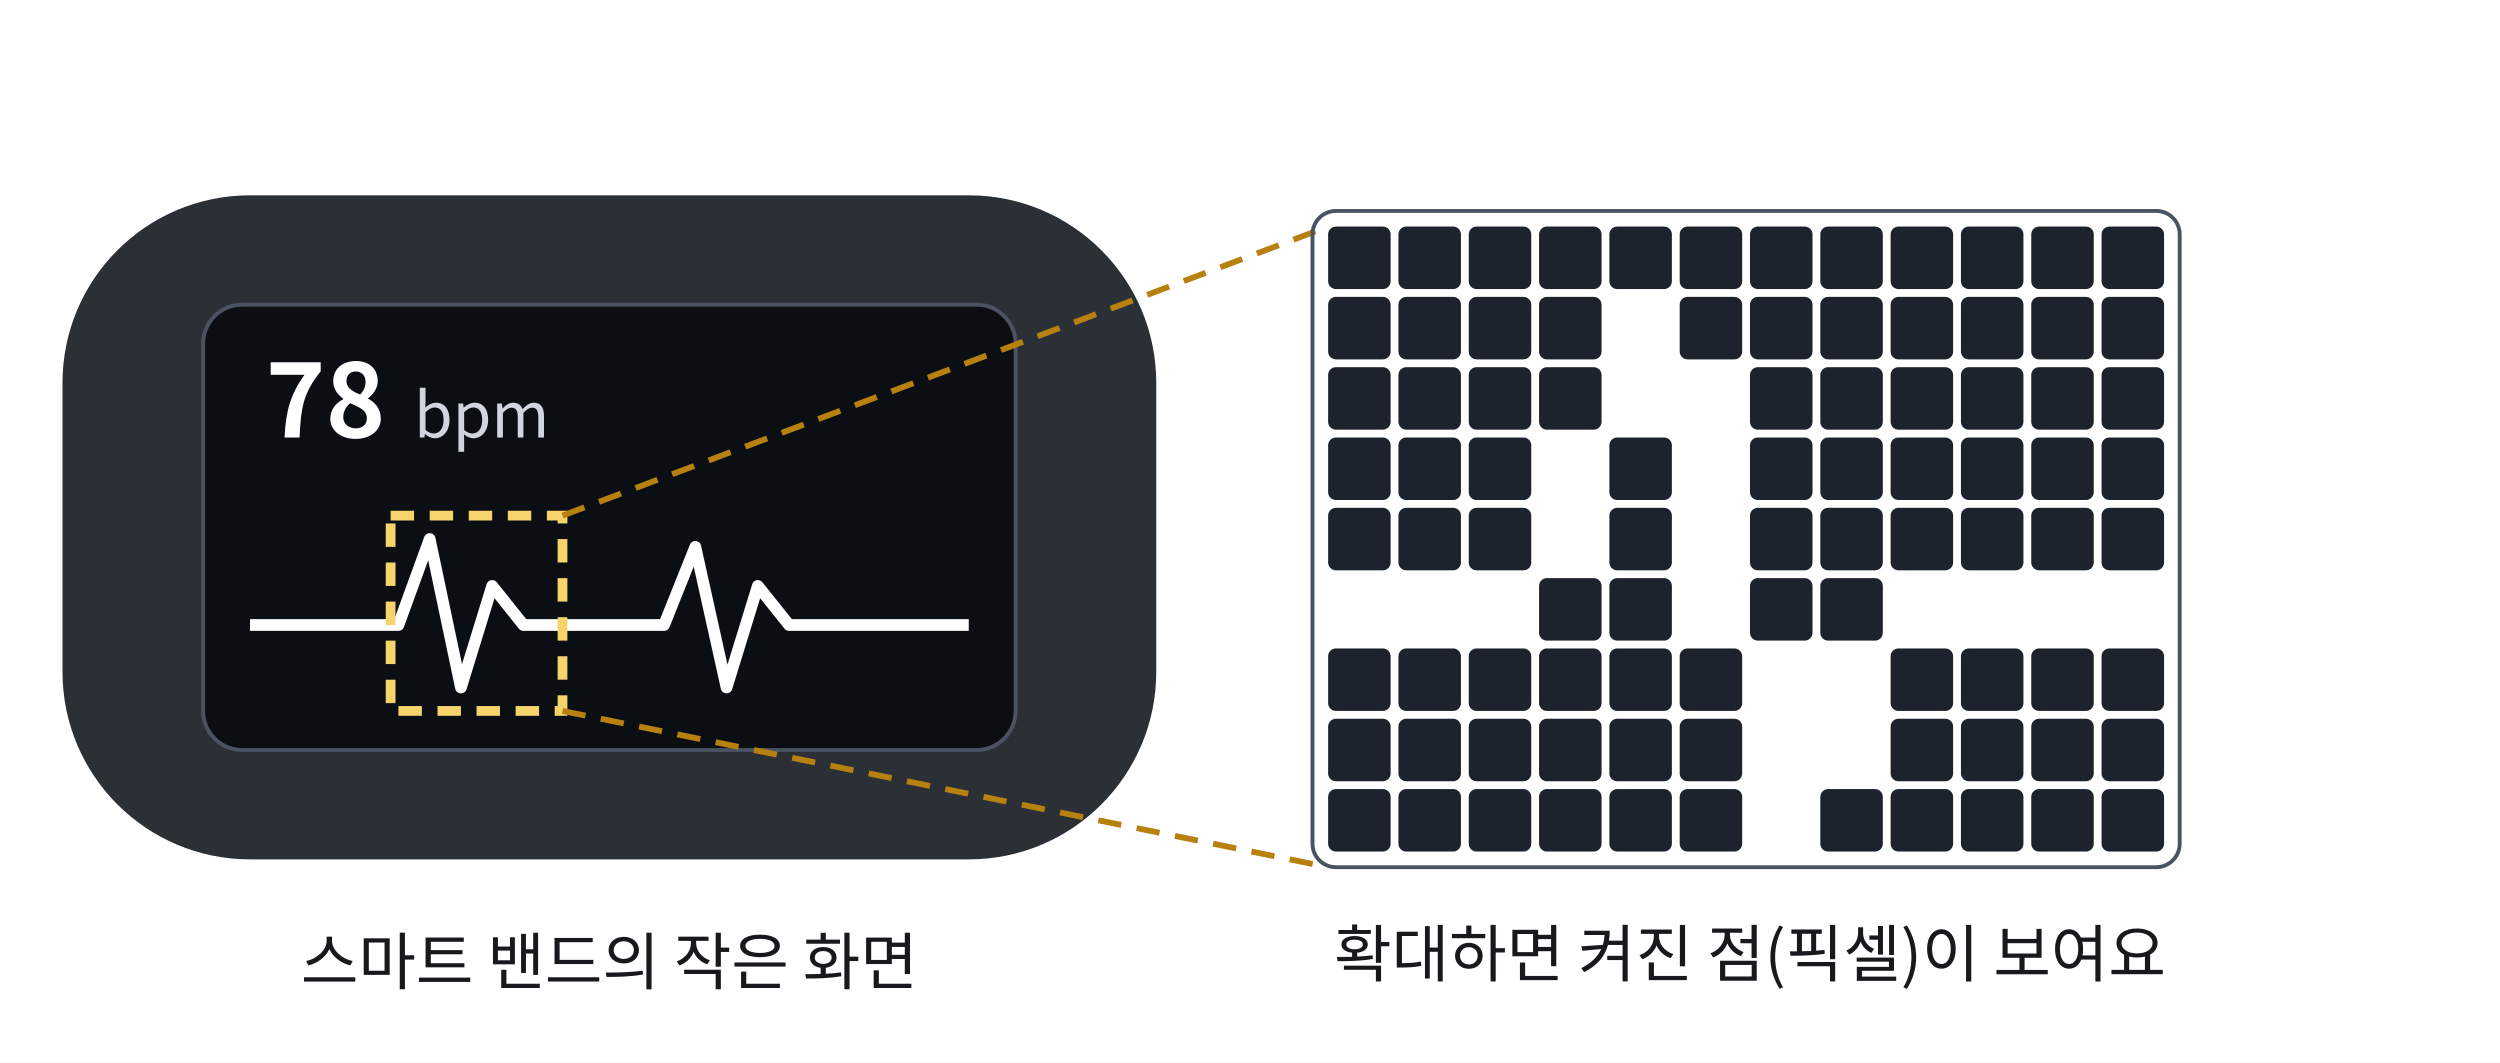
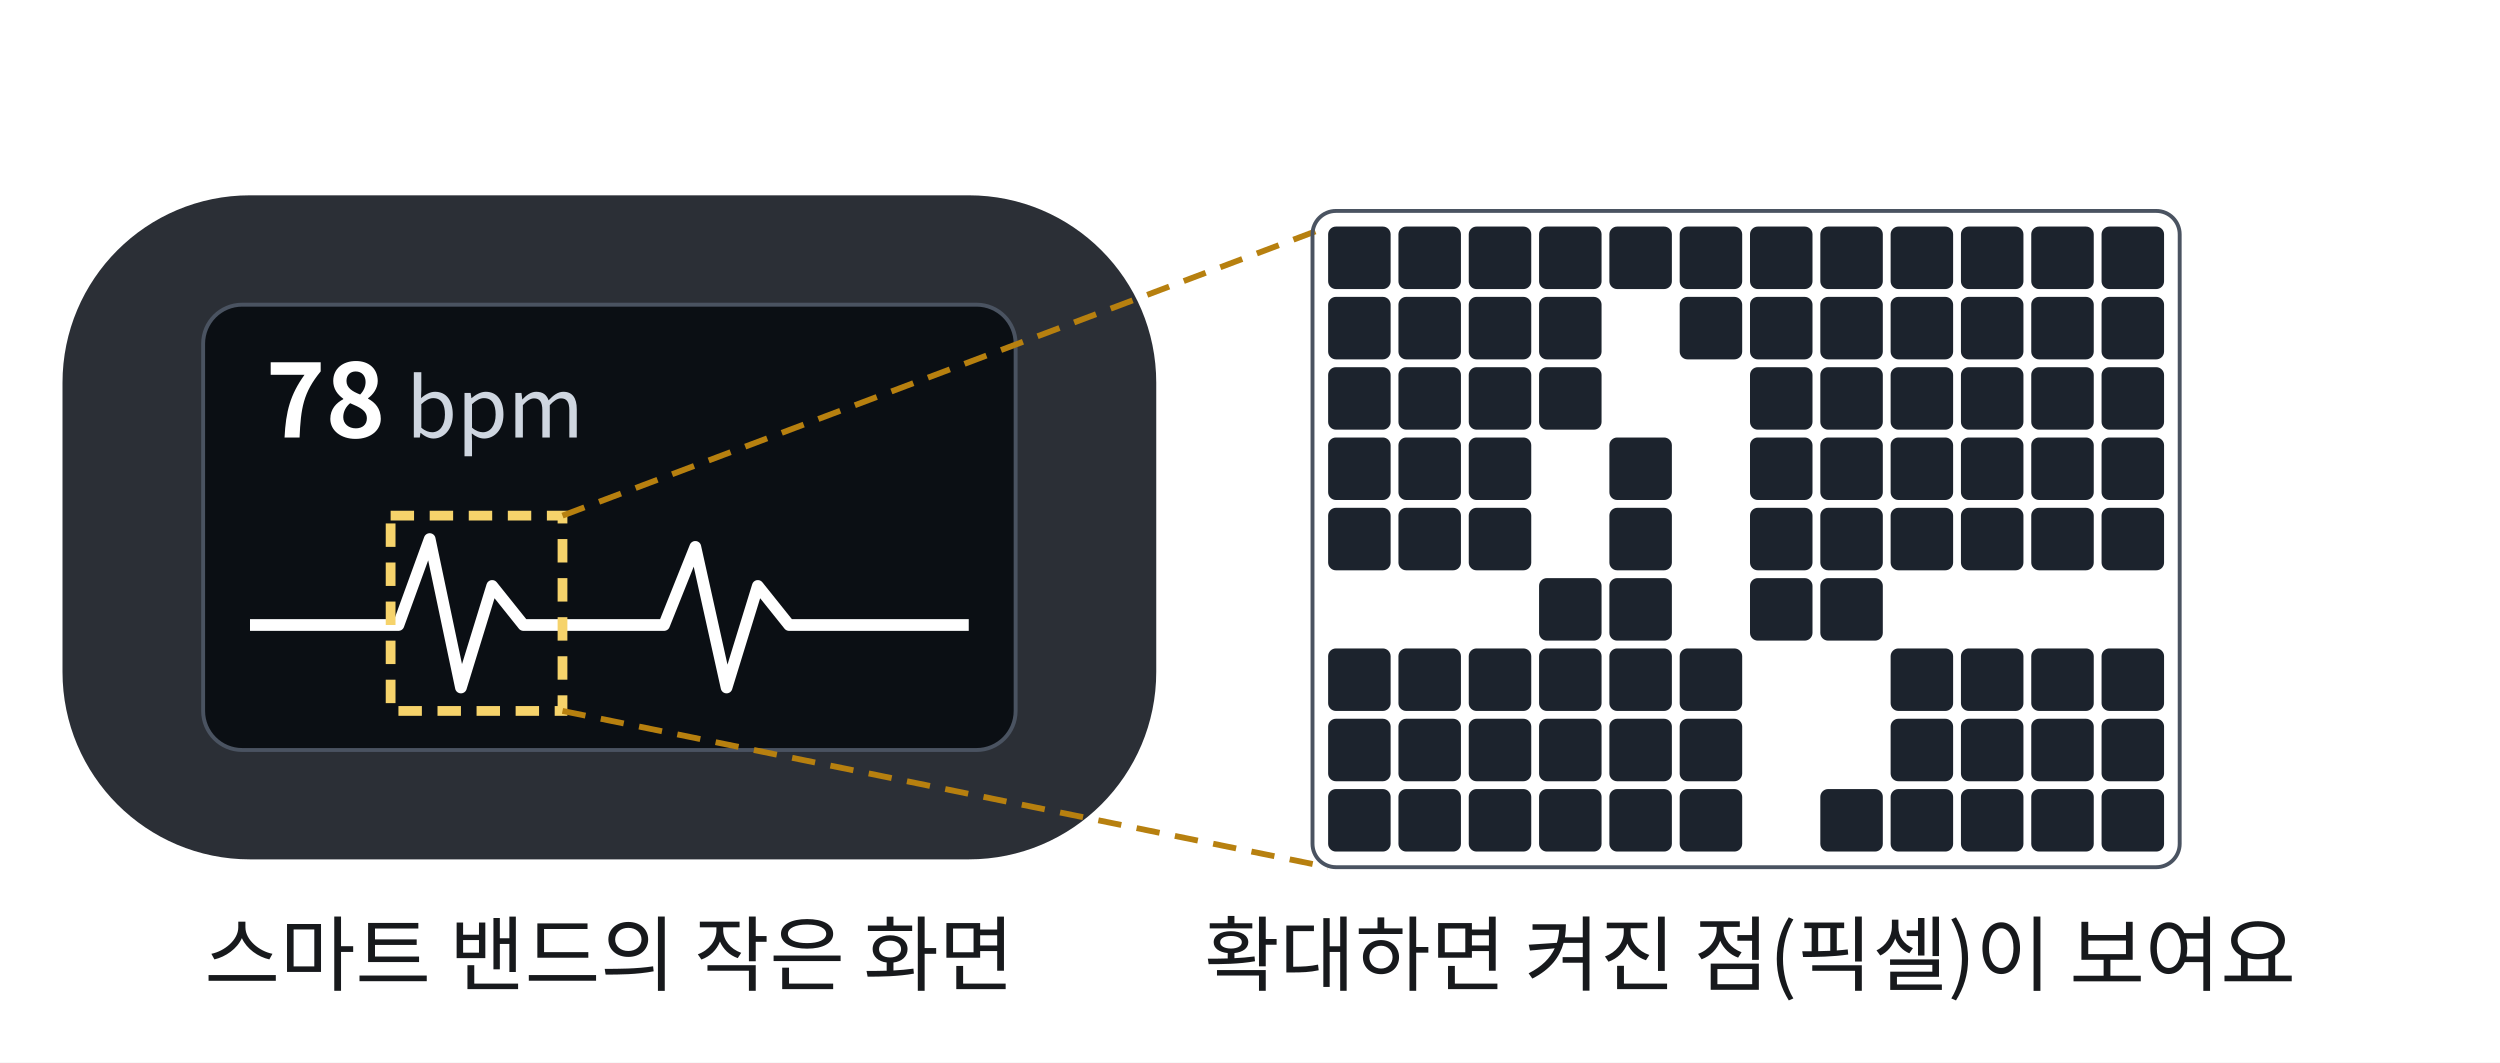
<svg xmlns="http://www.w3.org/2000/svg" viewBox="0 0 640 272" width="640" height="272" role="img" aria-labelledby="title desc">
  <rect width="640" height="272" fill="#ffffff" />
  <g font-family="'Pretendard', 'Apple SD Gothic Neo', 'Malgun Gothic', 'Noto Sans KR', 'Noto Sans CJK KR', sans-serif">
    <rect x="16" y="50" width="280" height="170" rx="48" fill="#2b2f36" />
    <rect x="52" y="78" width="208" height="114" rx="10" fill="#0b0f14" stroke="#4a5361" />
    <text x="68" y="112" font-size="26" font-weight="700" fill="#ffffff">78</text>
-     <text x="106" y="112" font-size="16" fill="#cfd6e0">bpm</text>
+     <text x="104" y="112" font-size="21" fill="#cfd6e0">bpm</text>
    <polyline points="64,160 92,160 102,160 110,138 118,176 126,150 134,160 170,160 178,140 186,176 194,150 202,160 248,160" fill="none" stroke="#ffffff" stroke-width="3" stroke-linejoin="round" />
    <rect x="100" y="132" width="44" height="50" fill="none" stroke="#f6d36b" stroke-width="2.5" stroke-dasharray="6 4" />
    <line x1="144" y1="132" x2="340" y2="58" stroke="#b7800f" stroke-width="1.5" stroke-dasharray="6 4" />
    <line x1="144" y1="182" x2="340" y2="222" stroke="#b7800f" stroke-width="1.5" stroke-dasharray="6 4" />
    <rect x="340" y="58" width="16" height="16" rx="2" fill="#1c232d" />
    <rect x="358" y="58" width="16" height="16" rx="2" fill="#1c232d" />
    <rect x="376" y="58" width="16" height="16" rx="2" fill="#1c232d" />
    <rect x="394" y="58" width="16" height="16" rx="2" fill="#1c232d" />
    <rect x="412" y="58" width="16" height="16" rx="2" fill="#1c232d" />
    <rect x="430" y="58" width="16" height="16" rx="2" fill="#1c232d" />
    <rect x="448" y="58" width="16" height="16" rx="2" fill="#1c232d" />
    <rect x="466" y="58" width="16" height="16" rx="2" fill="#1c232d" />
    <rect x="484" y="58" width="16" height="16" rx="2" fill="#1c232d" />
    <rect x="502" y="58" width="16" height="16" rx="2" fill="#1c232d" />
    <rect x="520" y="58" width="16" height="16" rx="2" fill="#1c232d" />
    <rect x="538" y="58" width="16" height="16" rx="2" fill="#1c232d" />
    <rect x="340" y="76" width="16" height="16" rx="2" fill="#1c232d" />
    <rect x="358" y="76" width="16" height="16" rx="2" fill="#1c232d" />
    <rect x="376" y="76" width="16" height="16" rx="2" fill="#1c232d" />
    <rect x="394" y="76" width="16" height="16" rx="2" fill="#1c232d" />
    <rect x="412" y="76" width="16" height="16" rx="2" fill="#ffffff" />
    <rect x="430" y="76" width="16" height="16" rx="2" fill="#1c232d" />
    <rect x="448" y="76" width="16" height="16" rx="2" fill="#1c232d" />
    <rect x="466" y="76" width="16" height="16" rx="2" fill="#1c232d" />
    <rect x="484" y="76" width="16" height="16" rx="2" fill="#1c232d" />
    <rect x="502" y="76" width="16" height="16" rx="2" fill="#1c232d" />
    <rect x="520" y="76" width="16" height="16" rx="2" fill="#1c232d" />
    <rect x="538" y="76" width="16" height="16" rx="2" fill="#1c232d" />
    <rect x="340" y="94" width="16" height="16" rx="2" fill="#1c232d" />
    <rect x="358" y="94" width="16" height="16" rx="2" fill="#1c232d" />
    <rect x="376" y="94" width="16" height="16" rx="2" fill="#1c232d" />
    <rect x="394" y="94" width="16" height="16" rx="2" fill="#1c232d" />
    <rect x="412" y="94" width="16" height="16" rx="2" fill="#ffffff" />
    <rect x="430" y="94" width="16" height="16" rx="2" fill="#ffffff" />
    <rect x="448" y="94" width="16" height="16" rx="2" fill="#1c232d" />
    <rect x="466" y="94" width="16" height="16" rx="2" fill="#1c232d" />
    <rect x="484" y="94" width="16" height="16" rx="2" fill="#1c232d" />
    <rect x="502" y="94" width="16" height="16" rx="2" fill="#1c232d" />
    <rect x="520" y="94" width="16" height="16" rx="2" fill="#1c232d" />
    <rect x="538" y="94" width="16" height="16" rx="2" fill="#1c232d" />
    <rect x="340" y="112" width="16" height="16" rx="2" fill="#1c232d" />
    <rect x="358" y="112" width="16" height="16" rx="2" fill="#1c232d" />
    <rect x="376" y="112" width="16" height="16" rx="2" fill="#1c232d" />
    <rect x="394" y="112" width="16" height="16" rx="2" fill="#ffffff" />
    <rect x="412" y="112" width="16" height="16" rx="2" fill="#1c232d" />
    <rect x="430" y="112" width="16" height="16" rx="2" fill="#ffffff" />
    <rect x="448" y="112" width="16" height="16" rx="2" fill="#1c232d" />
    <rect x="466" y="112" width="16" height="16" rx="2" fill="#1c232d" />
    <rect x="484" y="112" width="16" height="16" rx="2" fill="#1c232d" />
    <rect x="502" y="112" width="16" height="16" rx="2" fill="#1c232d" />
    <rect x="520" y="112" width="16" height="16" rx="2" fill="#1c232d" />
    <rect x="538" y="112" width="16" height="16" rx="2" fill="#1c232d" />
    <rect x="340" y="130" width="16" height="16" rx="2" fill="#1c232d" />
    <rect x="358" y="130" width="16" height="16" rx="2" fill="#1c232d" />
    <rect x="376" y="130" width="16" height="16" rx="2" fill="#1c232d" />
    <rect x="394" y="130" width="16" height="16" rx="2" fill="#ffffff" />
    <rect x="412" y="130" width="16" height="16" rx="2" fill="#1c232d" />
    <rect x="430" y="130" width="16" height="16" rx="2" fill="#ffffff" />
    <rect x="448" y="130" width="16" height="16" rx="2" fill="#1c232d" />
    <rect x="466" y="130" width="16" height="16" rx="2" fill="#1c232d" />
    <rect x="484" y="130" width="16" height="16" rx="2" fill="#1c232d" />
    <rect x="502" y="130" width="16" height="16" rx="2" fill="#1c232d" />
    <rect x="520" y="130" width="16" height="16" rx="2" fill="#1c232d" />
    <rect x="538" y="130" width="16" height="16" rx="2" fill="#1c232d" />
    <rect x="340" y="148" width="16" height="16" rx="2" fill="#ffffff" />
    <rect x="358" y="148" width="16" height="16" rx="2" fill="#ffffff" />
    <rect x="376" y="148" width="16" height="16" rx="2" fill="#ffffff" />
    <rect x="394" y="148" width="16" height="16" rx="2" fill="#1c232d" />
    <rect x="412" y="148" width="16" height="16" rx="2" fill="#1c232d" />
    <rect x="430" y="148" width="16" height="16" rx="2" fill="#ffffff" />
    <rect x="448" y="148" width="16" height="16" rx="2" fill="#1c232d" />
    <rect x="466" y="148" width="16" height="16" rx="2" fill="#1c232d" />
    <rect x="484" y="148" width="16" height="16" rx="2" fill="#ffffff" />
    <rect x="502" y="148" width="16" height="16" rx="2" fill="#ffffff" />
    <rect x="520" y="148" width="16" height="16" rx="2" fill="#ffffff" />
    <rect x="538" y="148" width="16" height="16" rx="2" fill="#ffffff" />
    <rect x="340" y="166" width="16" height="16" rx="2" fill="#1c232d" />
    <rect x="358" y="166" width="16" height="16" rx="2" fill="#1c232d" />
    <rect x="376" y="166" width="16" height="16" rx="2" fill="#1c232d" />
    <rect x="394" y="166" width="16" height="16" rx="2" fill="#1c232d" />
    <rect x="412" y="166" width="16" height="16" rx="2" fill="#1c232d" />
    <rect x="430" y="166" width="16" height="16" rx="2" fill="#1c232d" />
    <rect x="448" y="166" width="16" height="16" rx="2" fill="#ffffff" />
    <rect x="466" y="166" width="16" height="16" rx="2" fill="#ffffff" />
    <rect x="484" y="166" width="16" height="16" rx="2" fill="#1c232d" />
    <rect x="502" y="166" width="16" height="16" rx="2" fill="#1c232d" />
    <rect x="520" y="166" width="16" height="16" rx="2" fill="#1c232d" />
    <rect x="538" y="166" width="16" height="16" rx="2" fill="#1c232d" />
    <rect x="340" y="184" width="16" height="16" rx="2" fill="#1c232d" />
    <rect x="358" y="184" width="16" height="16" rx="2" fill="#1c232d" />
    <rect x="376" y="184" width="16" height="16" rx="2" fill="#1c232d" />
    <rect x="394" y="184" width="16" height="16" rx="2" fill="#1c232d" />
    <rect x="412" y="184" width="16" height="16" rx="2" fill="#1c232d" />
    <rect x="430" y="184" width="16" height="16" rx="2" fill="#1c232d" />
    <rect x="448" y="184" width="16" height="16" rx="2" fill="#ffffff" />
    <rect x="466" y="184" width="16" height="16" rx="2" fill="#ffffff" />
    <rect x="484" y="184" width="16" height="16" rx="2" fill="#1c232d" />
    <rect x="502" y="184" width="16" height="16" rx="2" fill="#1c232d" />
    <rect x="520" y="184" width="16" height="16" rx="2" fill="#1c232d" />
    <rect x="538" y="184" width="16" height="16" rx="2" fill="#1c232d" />
    <rect x="340" y="202" width="16" height="16" rx="2" fill="#1c232d" />
    <rect x="358" y="202" width="16" height="16" rx="2" fill="#1c232d" />
    <rect x="376" y="202" width="16" height="16" rx="2" fill="#1c232d" />
    <rect x="394" y="202" width="16" height="16" rx="2" fill="#1c232d" />
    <rect x="412" y="202" width="16" height="16" rx="2" fill="#1c232d" />
    <rect x="430" y="202" width="16" height="16" rx="2" fill="#1c232d" />
    <rect x="448" y="202" width="16" height="16" rx="2" fill="#ffffff" />
    <rect x="466" y="202" width="16" height="16" rx="2" fill="#1c232d" />
    <rect x="484" y="202" width="16" height="16" rx="2" fill="#1c232d" />
    <rect x="502" y="202" width="16" height="16" rx="2" fill="#1c232d" />
    <rect x="520" y="202" width="16" height="16" rx="2" fill="#1c232d" />
    <rect x="538" y="202" width="16" height="16" rx="2" fill="#1c232d" />
    <rect x="336" y="54" width="222" height="168" rx="6" fill="none" stroke="#4a5361" />
-     <text x="448" y="250" font-size="16" fill="#17191c" text-anchor="middle">확대하면 켜진 점(픽셀)이 보여요</text>
-     <text x="156" y="252" font-size="16" fill="#17191c" text-anchor="middle">스마트 밴드의 작은 화면</text>
+     <text x="448" y="252" font-size="21" fill="#17191c" text-anchor="middle">확대하면 켜진 점(픽셀)이 보여요</text>
+     <text x="156" y="252" font-size="21" fill="#17191c" text-anchor="middle">스마트 밴드의 작은 화면</text>
  </g>
</svg>
